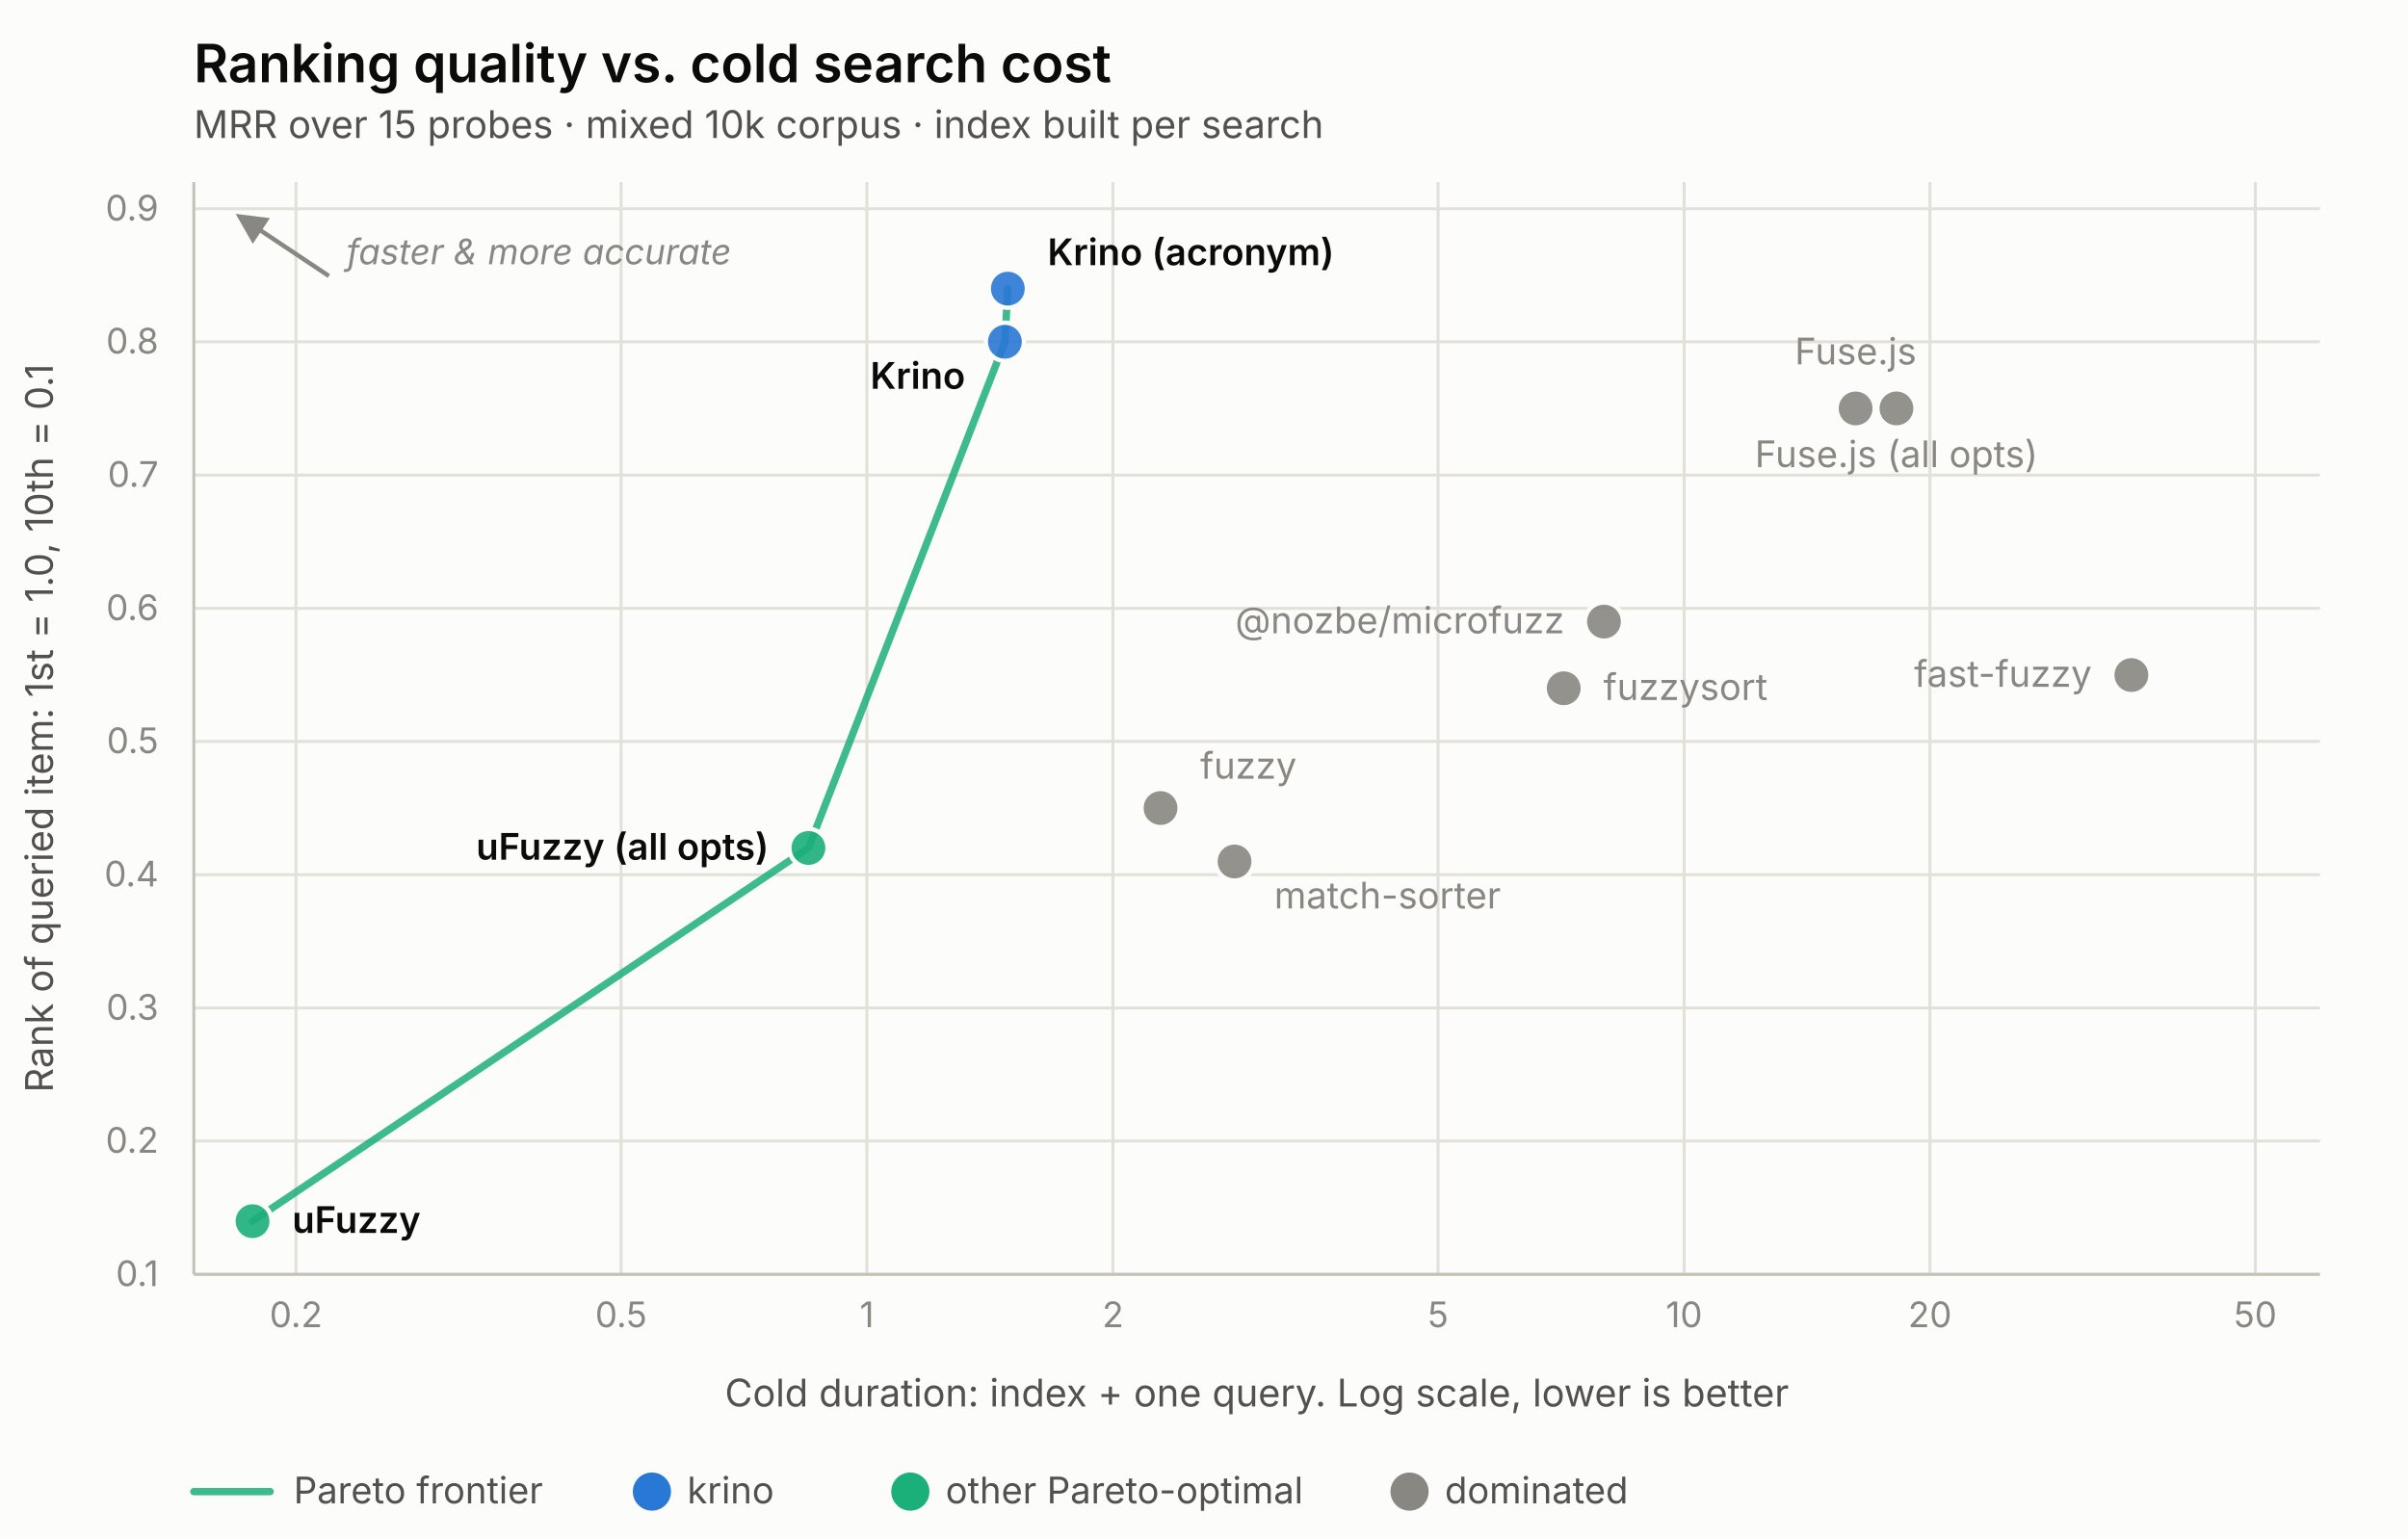
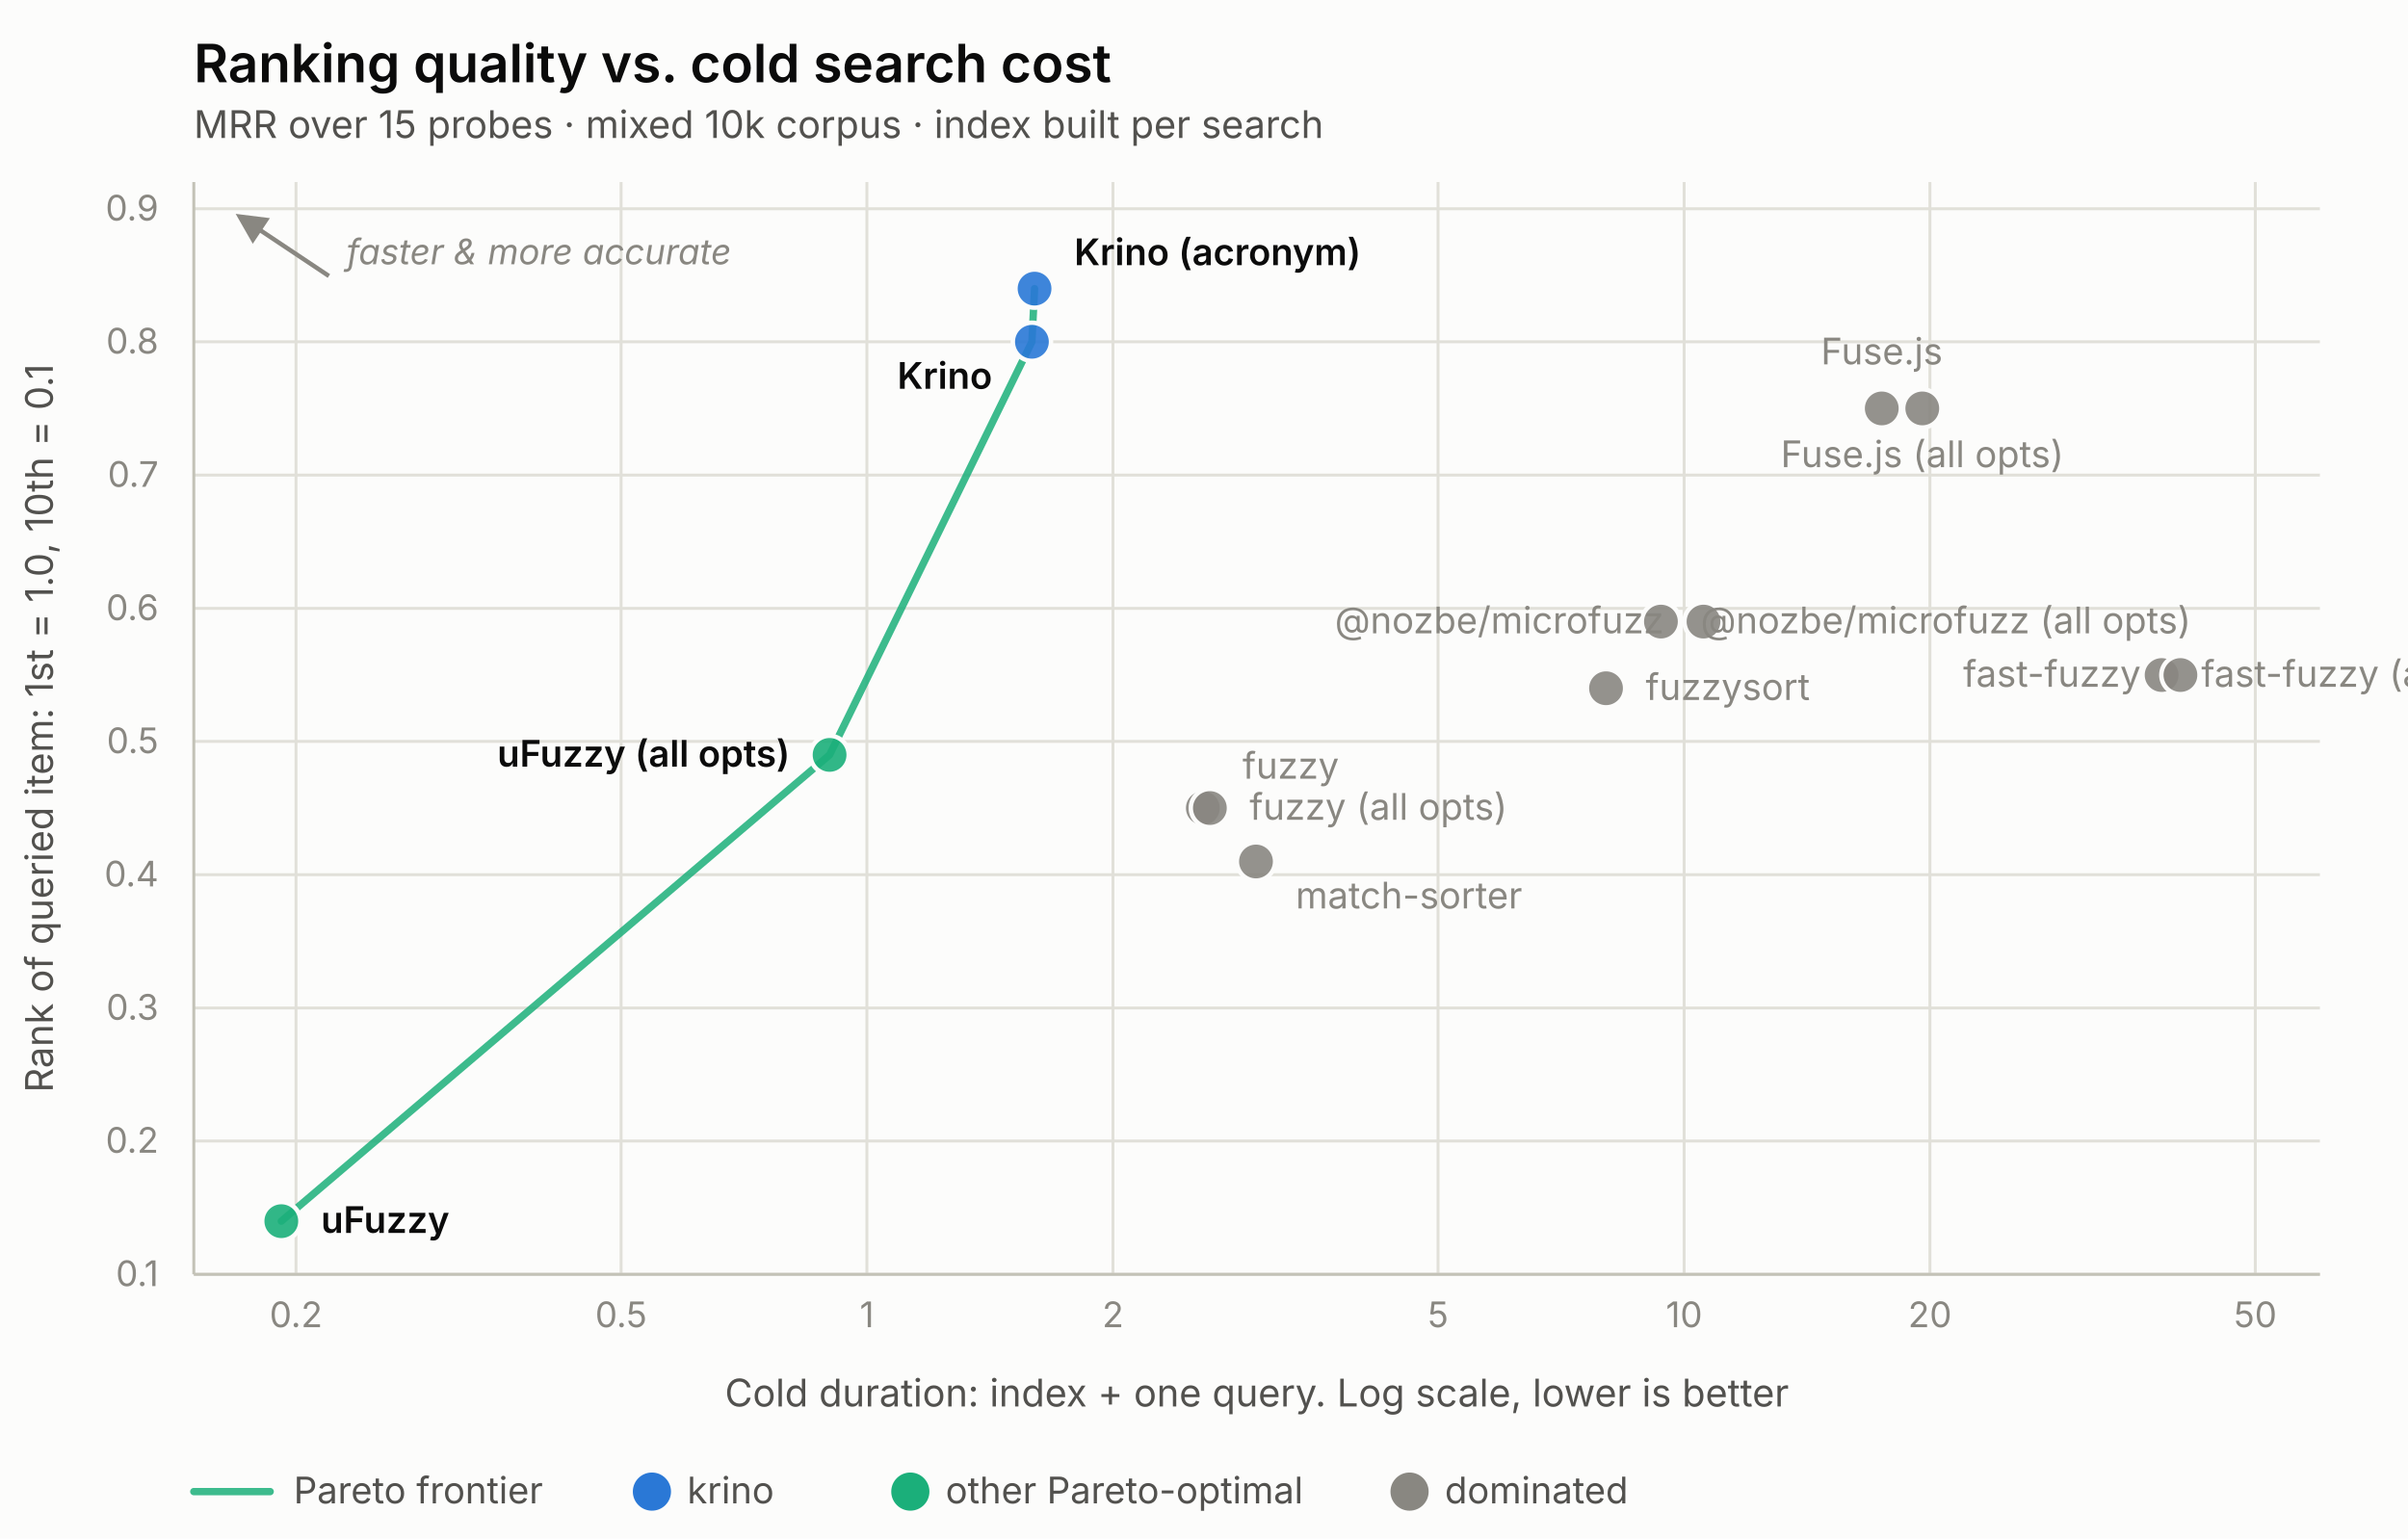
<svg xmlns="http://www.w3.org/2000/svg" viewBox="0 0 820 524" font-family="system-ui, -apple-system, 'Segoe UI', sans-serif" role="img" aria-labelledby="pareto-total-title pareto-total-desc">
  <defs>
    <marker id="arrow" viewBox="0 0 10 10" refX="8" refY="5" markerWidth="7" markerHeight="7" orient="auto-start-reverse">
      <path d="M0 0 L10 5 L0 10 z" fill="#898781" />
    </marker>
  </defs>
  <rect x="0" y="0" width="820" height="524" fill="#fcfcfb" />
  <text x="66" y="28" fill="#0b0b0b" font-size="18" font-weight="600">Ranking quality vs. cold search cost</text>
  <text x="66" y="47" fill="#52514e" font-size="13">MRR over 15 probes · mixed 10k corpus · index built per search</text>
  <g>
    <line x1="100.8" y1="62" x2="100.8" y2="434" stroke="#e1e0d9" />
    <line x1="211.5" y1="62" x2="211.5" y2="434" stroke="#e1e0d9" />
    <line x1="295.2" y1="62" x2="295.2" y2="434" stroke="#e1e0d9" />
    <line x1="379" y1="62" x2="379" y2="434" stroke="#e1e0d9" />
    <line x1="489.7" y1="62" x2="489.7" y2="434" stroke="#e1e0d9" />
    <line x1="573.5" y1="62" x2="573.5" y2="434" stroke="#e1e0d9" />
    <line x1="657.2" y1="62" x2="657.2" y2="434" stroke="#e1e0d9" />
    <line x1="768" y1="62" x2="768" y2="434" stroke="#e1e0d9" />
    <line x1="66" y1="434" x2="790" y2="434" stroke="#e1e0d9" />
    <line x1="66" y1="388.6" x2="790" y2="388.6" stroke="#e1e0d9" />
    <line x1="66" y1="343.3" x2="790" y2="343.3" stroke="#e1e0d9" />
    <line x1="66" y1="297.9" x2="790" y2="297.9" stroke="#e1e0d9" />
    <line x1="66" y1="252.5" x2="790" y2="252.5" stroke="#e1e0d9" />
    <line x1="66" y1="207.2" x2="790" y2="207.2" stroke="#e1e0d9" />
    <line x1="66" y1="161.8" x2="790" y2="161.8" stroke="#e1e0d9" />
    <line x1="66" y1="116.4" x2="790" y2="116.4" stroke="#e1e0d9" />
    <line x1="66" y1="71.1" x2="790" y2="71.1" stroke="#e1e0d9" />
  </g>
  <line x1="66" y1="434" x2="790" y2="434" stroke="#c3c2b7" />
  <line x1="66" y1="62" x2="66" y2="434" stroke="#c3c2b7" />
  <g>
    <text x="100.8" y="452" text-anchor="middle" fill="#898781" font-size="12" font-variant-numeric="tabular-nums">0.2</text>
    <text x="211.5" y="452" text-anchor="middle" fill="#898781" font-size="12" font-variant-numeric="tabular-nums">0.5</text>
    <text x="295.2" y="452" text-anchor="middle" fill="#898781" font-size="12" font-variant-numeric="tabular-nums">1</text>
    <text x="379" y="452" text-anchor="middle" fill="#898781" font-size="12" font-variant-numeric="tabular-nums">2</text>
    <text x="489.7" y="452" text-anchor="middle" fill="#898781" font-size="12" font-variant-numeric="tabular-nums">5</text>
    <text x="573.5" y="452" text-anchor="middle" fill="#898781" font-size="12" font-variant-numeric="tabular-nums">10</text>
    <text x="657.2" y="452" text-anchor="middle" fill="#898781" font-size="12" font-variant-numeric="tabular-nums">20</text>
    <text x="768" y="452" text-anchor="middle" fill="#898781" font-size="12" font-variant-numeric="tabular-nums">50</text>
  </g>
  <g>
    <text x="54" y="438" text-anchor="end" fill="#898781" font-size="12" font-variant-numeric="tabular-nums">0.1</text>
    <text x="54" y="392.6" text-anchor="end" fill="#898781" font-size="12" font-variant-numeric="tabular-nums">0.2</text>
    <text x="54" y="347.3" text-anchor="end" fill="#898781" font-size="12" font-variant-numeric="tabular-nums">0.3</text>
    <text x="54" y="301.9" text-anchor="end" fill="#898781" font-size="12" font-variant-numeric="tabular-nums">0.4</text>
    <text x="54" y="256.5" text-anchor="end" fill="#898781" font-size="12" font-variant-numeric="tabular-nums">0.5</text>
    <text x="54" y="211.2" text-anchor="end" fill="#898781" font-size="12" font-variant-numeric="tabular-nums">0.6</text>
    <text x="54" y="165.8" text-anchor="end" fill="#898781" font-size="12" font-variant-numeric="tabular-nums">0.7</text>
    <text x="54" y="120.4" text-anchor="end" fill="#898781" font-size="12" font-variant-numeric="tabular-nums">0.8</text>
    <text x="54" y="75.1" text-anchor="end" fill="#898781" font-size="12" font-variant-numeric="tabular-nums">0.9</text>
  </g>
  <text x="428" y="479" text-anchor="middle" fill="#52514e" font-size="13">Cold duration: index + one query. Log scale, lower is better</text>
  <text transform="translate(18,248) rotate(-90)" text-anchor="middle" fill="#52514e" font-size="13">Rank of queried item: 1st = 1.0, 10th = 0.1</text>
-   <path d="M86 415.9 L275.3 288.8 L342.2 116.4 L343.2 98.3" fill="none" stroke="#1baf7a" stroke-width="2.5" stroke-linejoin="round" stroke-linecap="round" opacity="0.85" />
+   <path d="M95.8 415.9 L282.5 257.1 L351.4 116.4 L352.3 98.3" fill="none" stroke="#1baf7a" stroke-width="2.5" stroke-linejoin="round" stroke-linecap="round" opacity="0.85" />
  <g transform="translate(78,70)">
    <line x1="34" y1="24" x2="4" y2="4" stroke="#898781" stroke-width="1.5" marker-end="url(#arrow)" />
    <text x="40" y="20" fill="#898781" font-size="12" font-style="italic">faster &amp; more accurate</text>
  </g>
  <g>
-     <circle cx="343.2" cy="98.3" r="6.5" fill="#2a78d6" fill-opacity="0.9" stroke="#fcfcfb" stroke-width="1.5" />
-     <circle cx="342.2" cy="116.4" r="6.5" fill="#2a78d6" fill-opacity="0.9" stroke="#fcfcfb" stroke-width="1.5" />
-     <circle cx="631.9" cy="139.1" r="6.5" fill="#898781" fill-opacity="0.9" stroke="#fcfcfb" stroke-width="1.5" />
-     <circle cx="645.8" cy="139.1" r="6.5" fill="#898781" fill-opacity="0.9" stroke="#fcfcfb" stroke-width="1.5" />
-     <circle cx="546.2" cy="211.7" r="6.5" fill="#898781" fill-opacity="0.9" stroke="#fcfcfb" stroke-width="1.5" />
-     <circle cx="725.8" cy="229.9" r="6.5" fill="#898781" fill-opacity="0.9" stroke="#fcfcfb" stroke-width="1.5" />
-     <circle cx="532.5" cy="234.4" r="6.5" fill="#898781" fill-opacity="0.9" stroke="#fcfcfb" stroke-width="1.5" />
-     <circle cx="395.2" cy="275.2" r="6.5" fill="#898781" fill-opacity="0.9" stroke="#fcfcfb" stroke-width="1.5" />
-     <circle cx="275.3" cy="288.8" r="6.5" fill="#1baf7a" fill-opacity="0.9" stroke="#fcfcfb" stroke-width="1.5" />
-     <circle cx="420.4" cy="293.4" r="6.5" fill="#898781" fill-opacity="0.9" stroke="#fcfcfb" stroke-width="1.5" />
-     <circle cx="86" cy="415.9" r="6.5" fill="#1baf7a" fill-opacity="0.9" stroke="#fcfcfb" stroke-width="1.5" />
+     <circle cx="352.3" cy="98.3" r="6.5" fill="#2a78d6" fill-opacity="0.9" stroke="#fcfcfb" stroke-width="1.5" />
+     <circle cx="351.4" cy="116.4" r="6.5" fill="#2a78d6" fill-opacity="0.9" stroke="#fcfcfb" stroke-width="1.5" />
+     <circle cx="640.8" cy="139.1" r="6.5" fill="#898781" fill-opacity="0.9" stroke="#fcfcfb" stroke-width="1.5" />
+     <circle cx="654.6" cy="139.1" r="6.5" fill="#898781" fill-opacity="0.9" stroke="#fcfcfb" stroke-width="1.5" />
+     <circle cx="565.6" cy="211.7" r="6.5" fill="#898781" fill-opacity="0.9" stroke="#fcfcfb" stroke-width="1.5" />
+     <circle cx="580.1" cy="211.7" r="6.5" fill="#898781" fill-opacity="0.9" stroke="#fcfcfb" stroke-width="1.5" />
+     <circle cx="736.1" cy="229.9" r="6.5" fill="#898781" fill-opacity="0.9" stroke="#fcfcfb" stroke-width="1.5" />
+     <circle cx="742.5" cy="229.9" r="6.5" fill="#898781" fill-opacity="0.9" stroke="#fcfcfb" stroke-width="1.5" />
+     <circle cx="546.9" cy="234.4" r="6.5" fill="#898781" fill-opacity="0.9" stroke="#fcfcfb" stroke-width="1.5" />
+     <circle cx="282.5" cy="257.1" r="6.5" fill="#1baf7a" fill-opacity="0.9" stroke="#fcfcfb" stroke-width="1.5" />
+     <circle cx="409.6" cy="275.2" r="6.5" fill="#898781" fill-opacity="0.9" stroke="#fcfcfb" stroke-width="1.5" />
+     <circle cx="412" cy="275.2" r="6.5" fill="#898781" fill-opacity="0.9" stroke="#fcfcfb" stroke-width="1.5" />
+     <circle cx="427.7" cy="293.4" r="6.5" fill="#898781" fill-opacity="0.9" stroke="#fcfcfb" stroke-width="1.5" />
+     <circle cx="95.8" cy="415.9" r="6.5" fill="#1baf7a" fill-opacity="0.9" stroke="#fcfcfb" stroke-width="1.5" />
  </g>
  <g>
-     <text x="356.7" y="90.3" text-anchor="start" fill="#0b0b0b" font-size="12.5" font-weight="600">Krino (acronym)</text>
-     <text x="631.9" y="124.1" text-anchor="middle" fill="#898781" font-size="12.5">Fuse.js</text>
-     <text x="328.7" y="132.4" text-anchor="end" fill="#0b0b0b" font-size="12.5" font-weight="600">Krino</text>
-     <text x="645.8" y="159.1" text-anchor="middle" fill="#898781" font-size="12.5">Fuse.js (all opts)</text>
-     <text x="532.7" y="215.7" text-anchor="end" fill="#898781" font-size="12.5">@nozbe/microfuzz</text>
-     <text x="712.3" y="233.9" text-anchor="end" fill="#898781" font-size="12.5">fast-fuzzy</text>
-     <text x="546" y="238.4" text-anchor="start" fill="#898781" font-size="12.5">fuzzysort</text>
-     <text x="408.7" y="265.2" text-anchor="start" fill="#898781" font-size="12.5">fuzzy</text>
-     <text x="261.8" y="292.8" text-anchor="end" fill="#0b0b0b" font-size="12.5" font-weight="600">uFuzzy (all opts)</text>
-     <text x="433.9" y="309.4" text-anchor="start" fill="#898781" font-size="12.5">match-sorter</text>
-     <text x="99.5" y="419.9" text-anchor="start" fill="#0b0b0b" font-size="12.5" font-weight="600">uFuzzy</text>
+     <text x="365.8" y="90.3" text-anchor="start" fill="#0b0b0b" font-size="12.5" font-weight="600">Krino (acronym)</text>
+     <text x="640.8" y="124.1" text-anchor="middle" fill="#898781" font-size="12.5">Fuse.js</text>
+     <text x="337.9" y="132.4" text-anchor="end" fill="#0b0b0b" font-size="12.5" font-weight="600">Krino</text>
+     <text x="654.6" y="159.1" text-anchor="middle" fill="#898781" font-size="12.5">Fuse.js (all opts)</text>
+     <text x="579.1" y="215.7" text-anchor="start" fill="#898781" font-size="12.5">@nozbe/microfuzz (all opts)</text>
+     <text x="566.6" y="215.7" text-anchor="end" fill="#898781" font-size="12.5">@nozbe/microfuzz</text>
+     <text x="749.6" y="233.9" text-anchor="start" fill="#898781" font-size="12.5">fast-fuzzy (all opts)</text>
+     <text x="729" y="233.9" text-anchor="end" fill="#898781" font-size="12.5">fast-fuzzy</text>
+     <text x="560.4" y="238.4" text-anchor="start" fill="#898781" font-size="12.5">fuzzysort</text>
+     <text x="269" y="261.1" text-anchor="end" fill="#0b0b0b" font-size="12.5" font-weight="600">uFuzzy (all opts)</text>
+     <text x="423.1" y="265.2" text-anchor="start" fill="#898781" font-size="12.5">fuzzy</text>
+     <text x="425.5" y="279.2" text-anchor="start" fill="#898781" font-size="12.5">fuzzy (all opts)</text>
+     <text x="441.2" y="309.4" text-anchor="start" fill="#898781" font-size="12.5">match-sorter</text>
+     <text x="109.3" y="419.9" text-anchor="start" fill="#0b0b0b" font-size="12.5" font-weight="600">uFuzzy</text>
  </g>
  <g>
    <line x1="66" y1="508" x2="92" y2="508" stroke="#1baf7a" stroke-width="2.5" stroke-linecap="round" opacity="0.85" />
    <text x="100" y="512" fill="#52514e" font-size="12.5">Pareto frontier</text>
    <circle cx="222" cy="508" r="6.5" fill="#2a78d6" />
    <text x="234" y="512" fill="#52514e" font-size="12.5">krino</text>
    <circle cx="310" cy="508" r="6.5" fill="#1baf7a" />
    <text x="322" y="512" fill="#52514e" font-size="12.5">other Pareto-optimal</text>
    <circle cx="480" cy="508" r="6.5" fill="#898781" />
    <text x="492" y="512" fill="#52514e" font-size="12.5">dominated</text>
  </g>
</svg>
